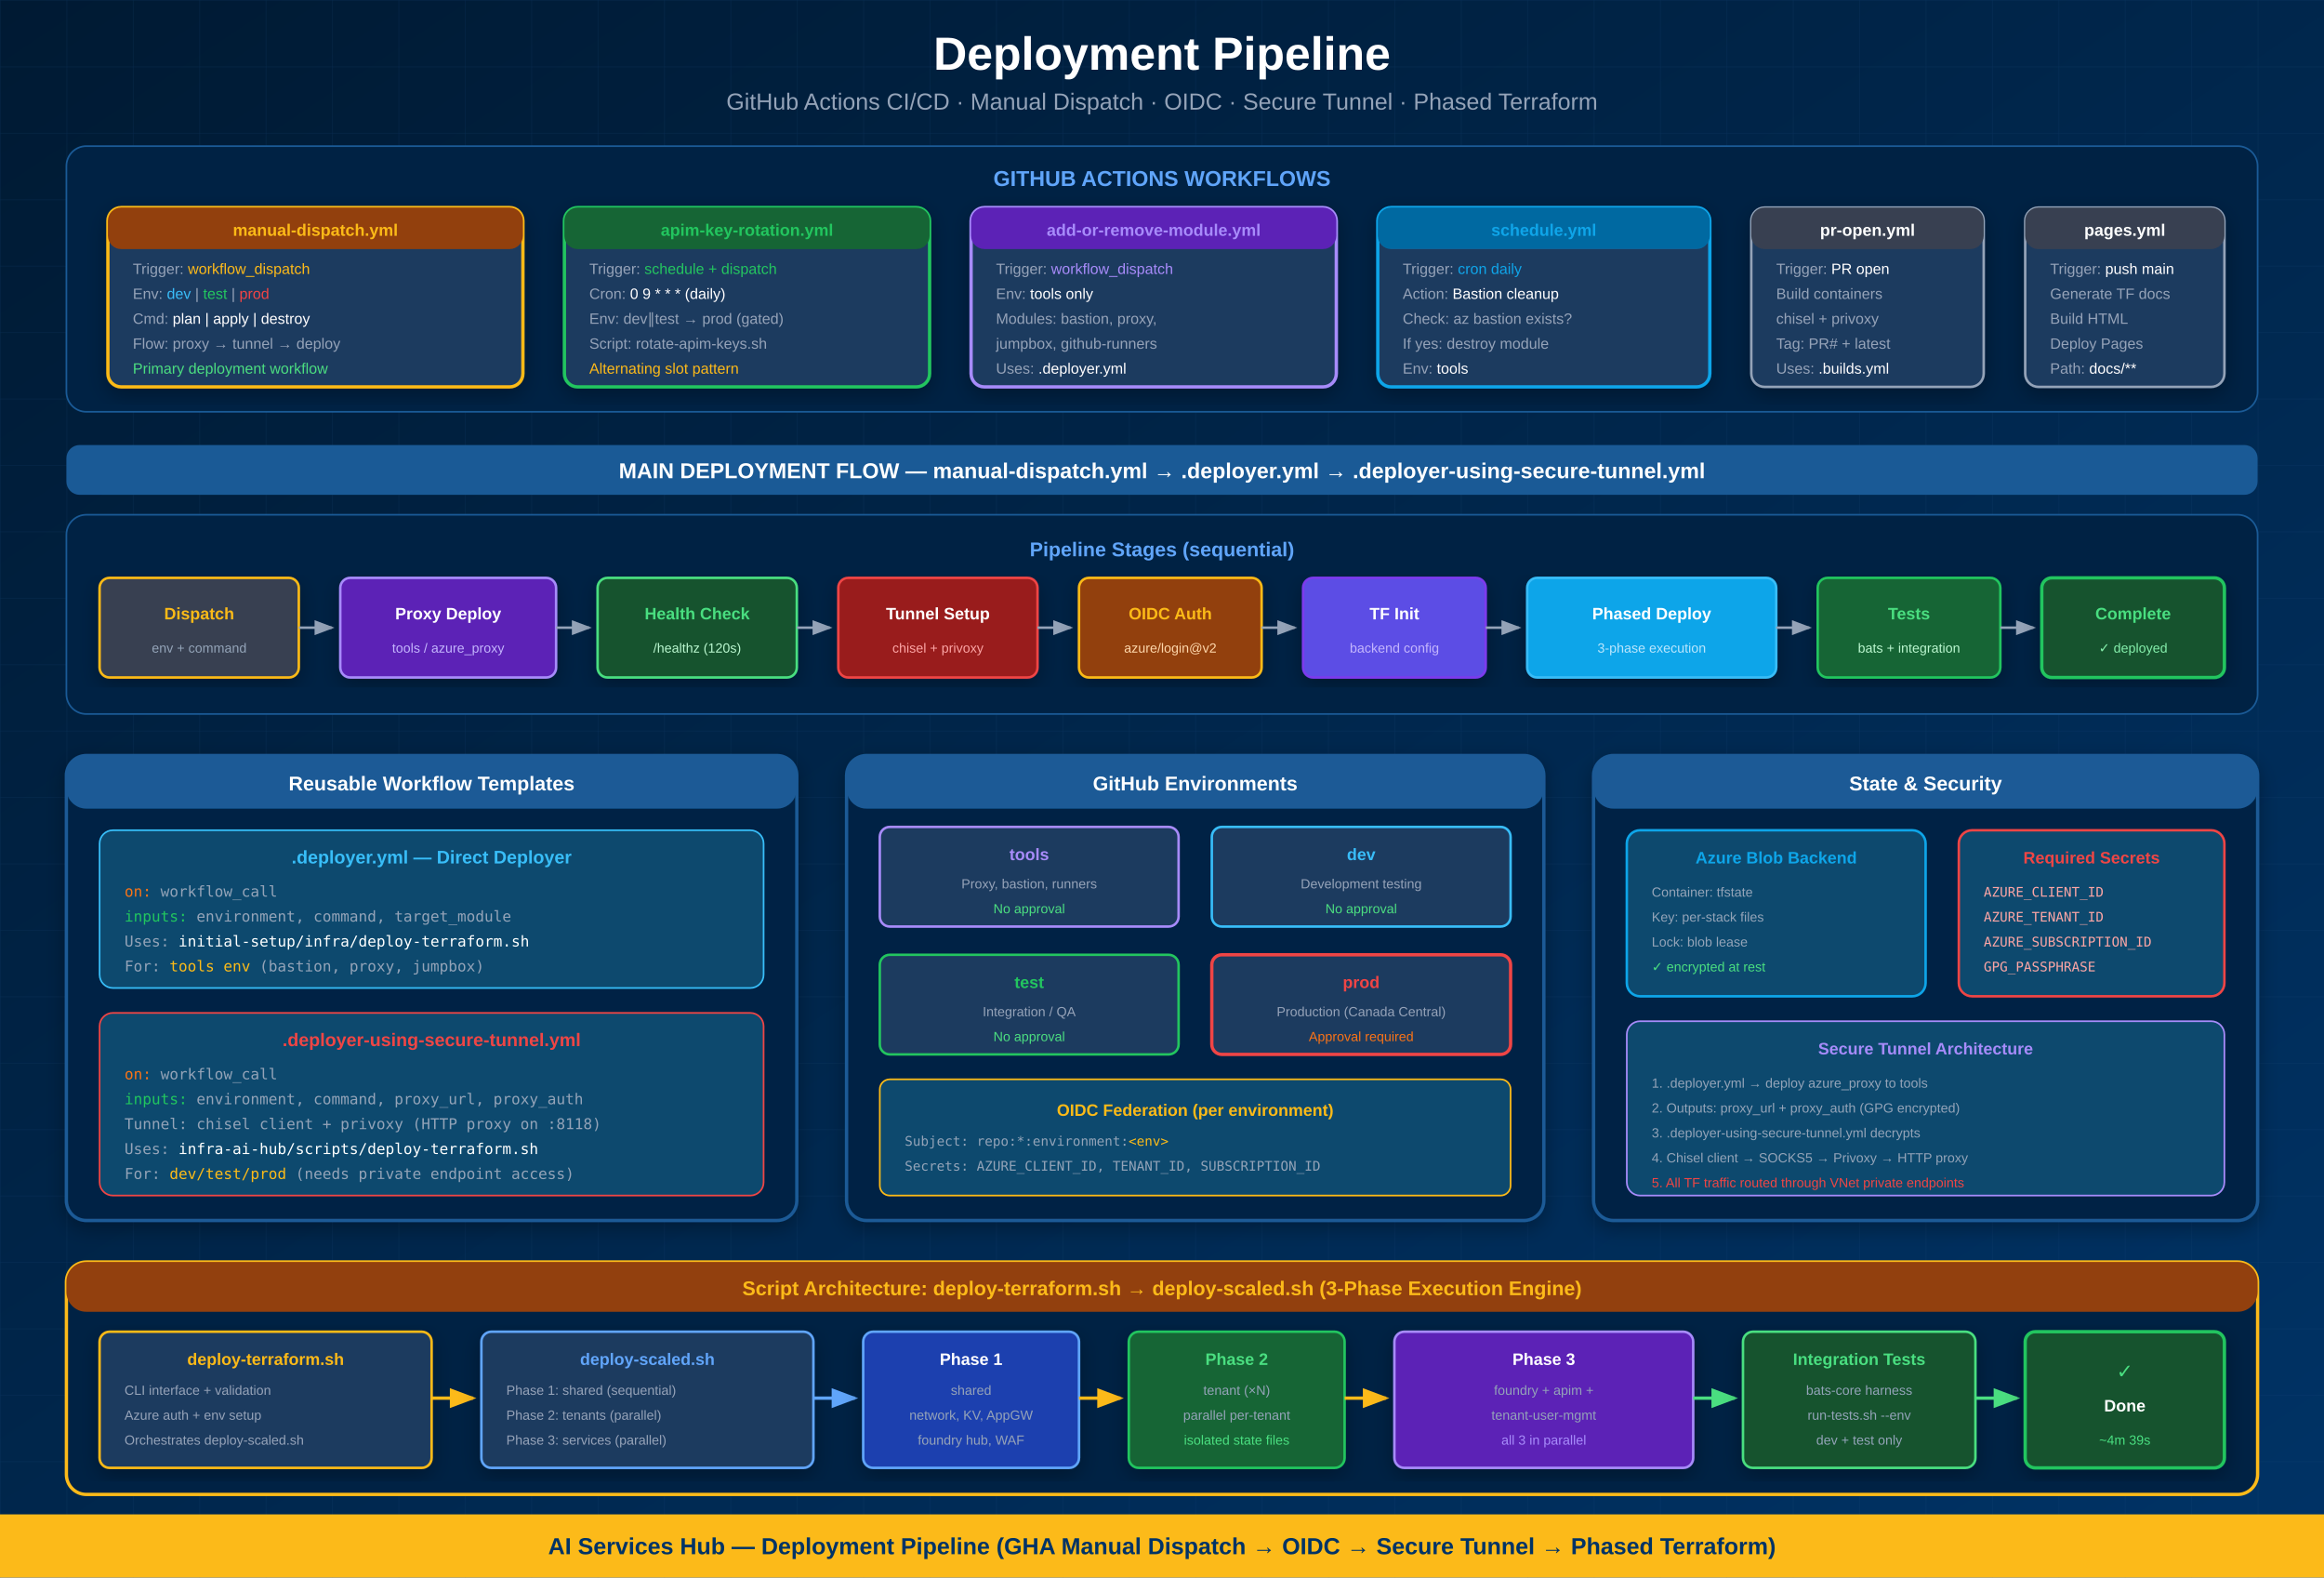
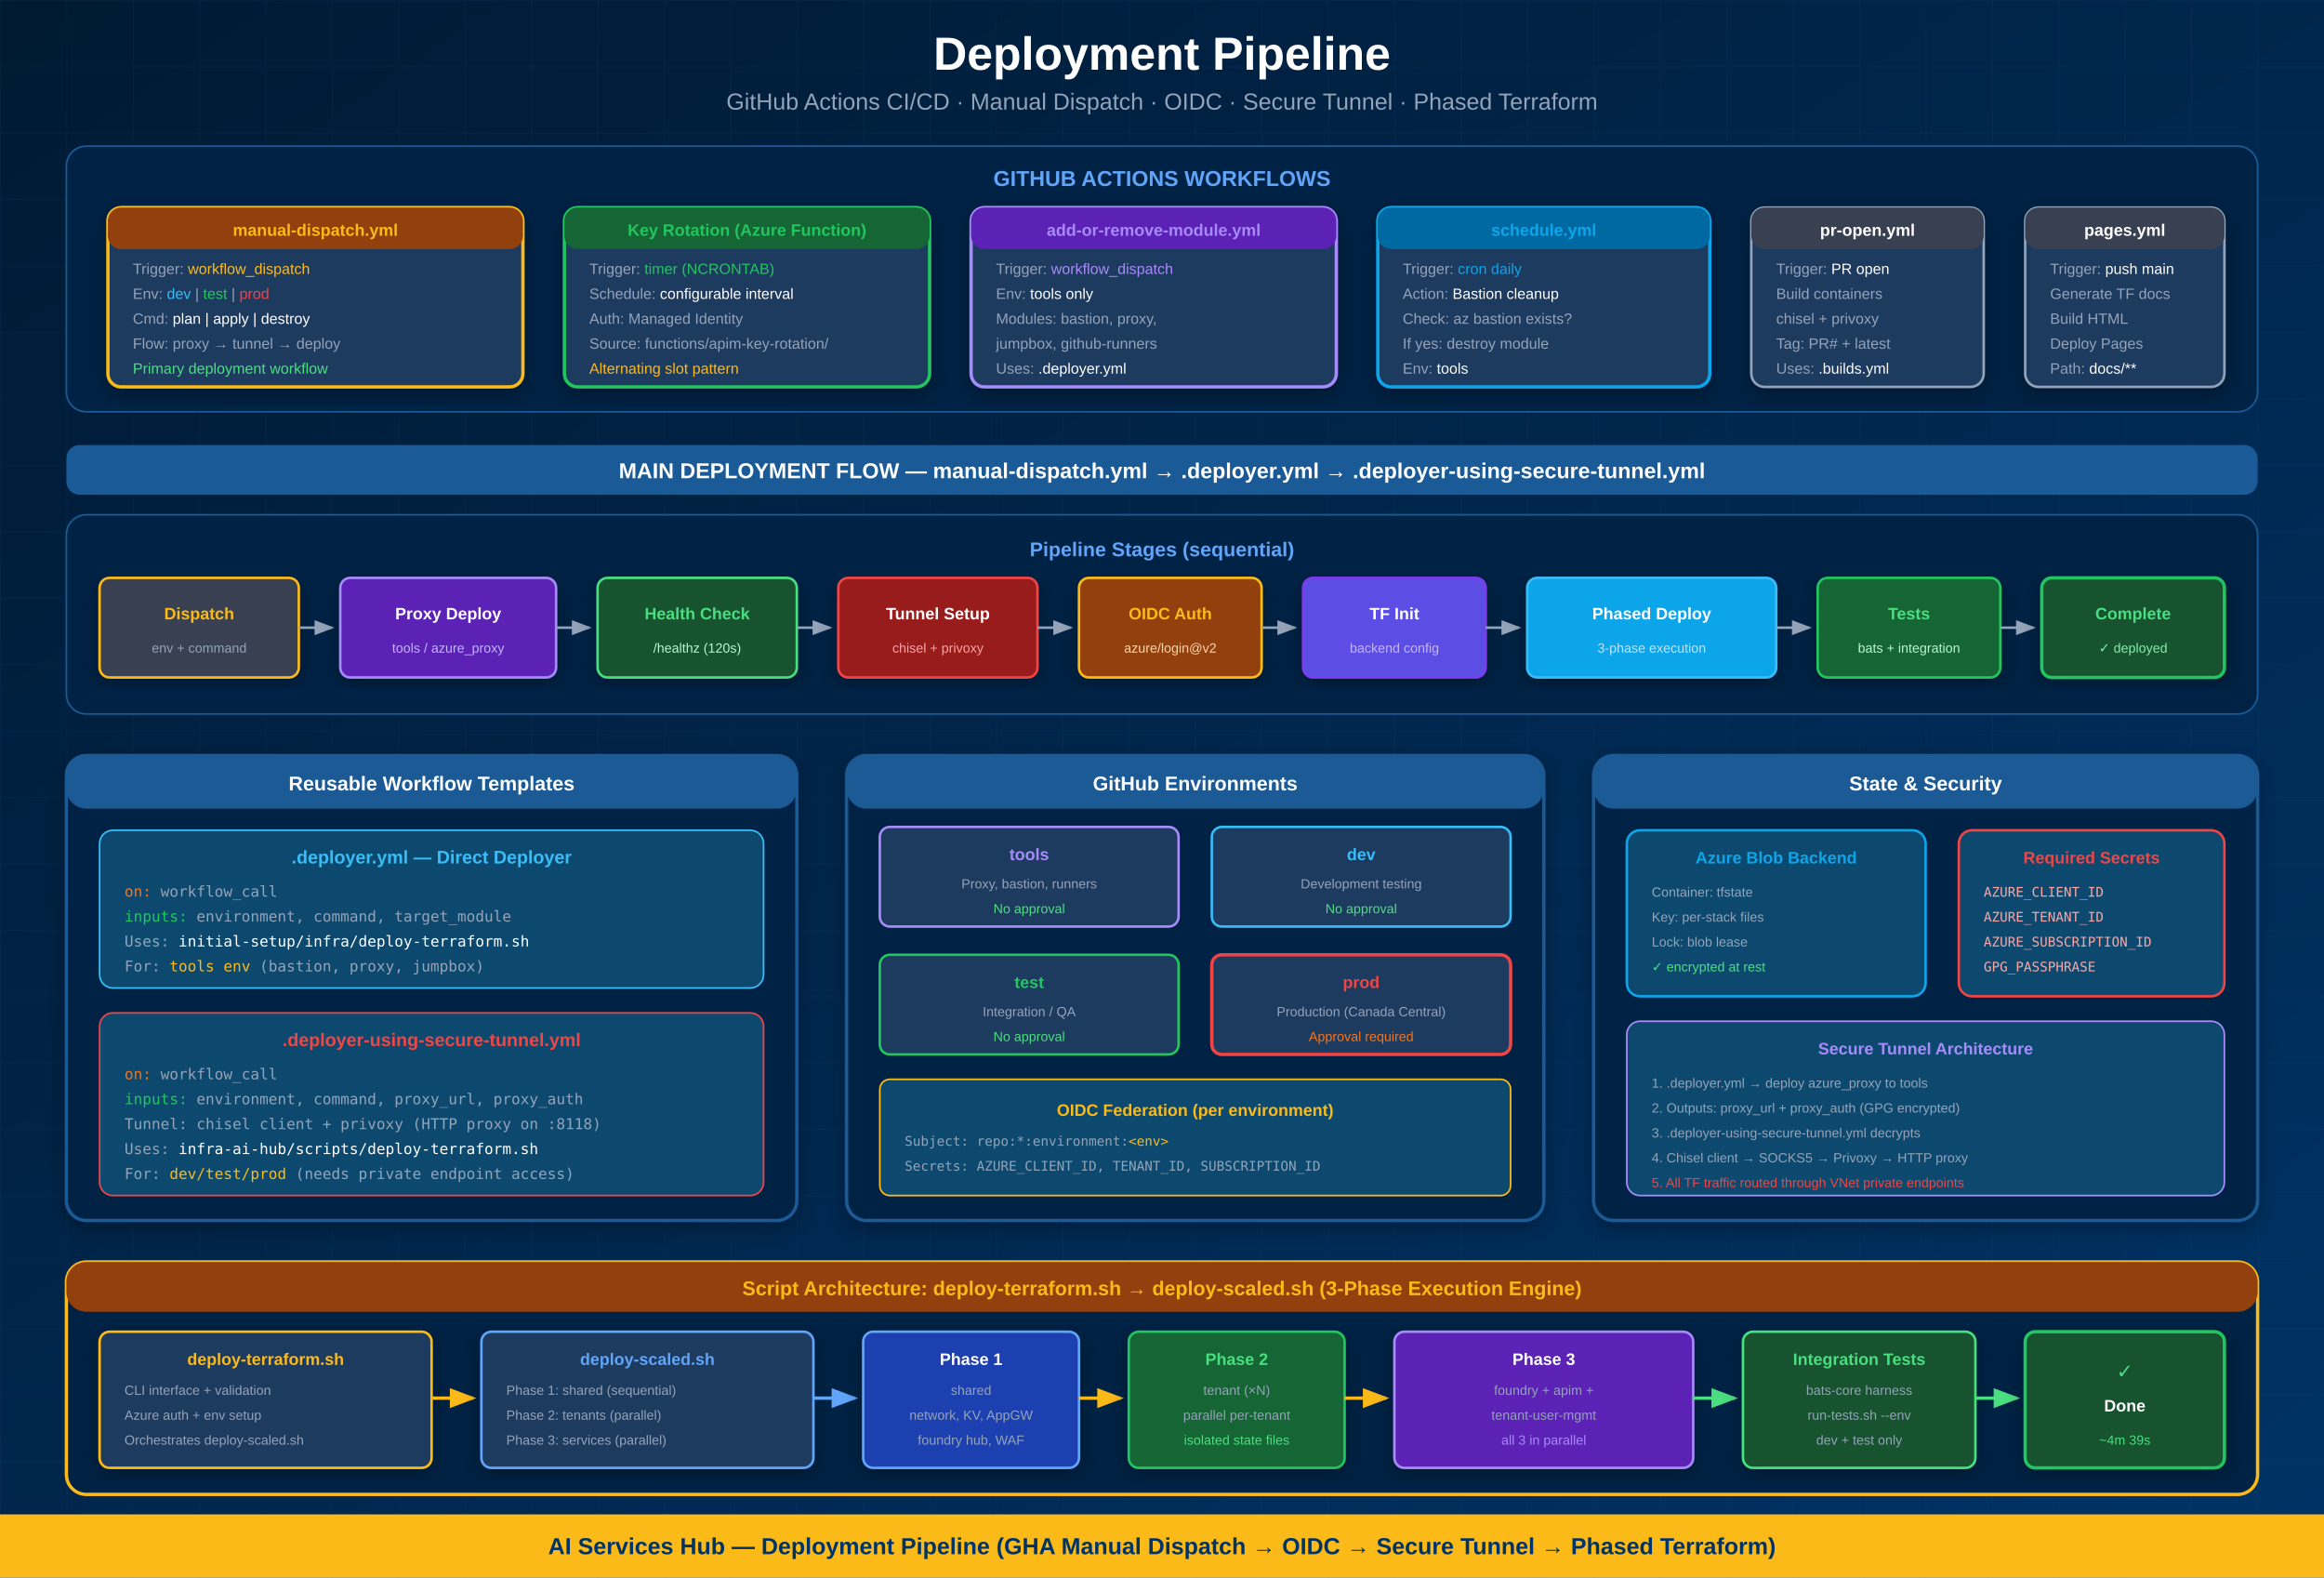
<svg xmlns="http://www.w3.org/2000/svg" viewBox="0 0 1400 950">
  <defs>
    <linearGradient id="bgGrad" x1="0%" y1="0%" x2="100%" y2="100%">
      <stop offset="0%" style="stop-color:#001a33" />
      <stop offset="100%" style="stop-color:#003366" />
    </linearGradient>
    <filter id="shadow">
      <feDropShadow dx="0" dy="4" stdDeviation="6" flood-opacity="0.3" />
    </filter>
    <marker id="arrowGold" markerWidth="8" markerHeight="8" refX="7" refY="3" orient="auto">
      <path d="M0,0 L0,6 L8,3 z" fill="#fcba19" />
    </marker>
    <marker id="arrowGreen" markerWidth="8" markerHeight="8" refX="7" refY="3" orient="auto">
      <path d="M0,0 L0,6 L8,3 z" fill="#4ade80" />
    </marker>
    <marker id="arrowBlue" markerWidth="8" markerHeight="8" refX="7" refY="3" orient="auto">
      <path d="M0,0 L0,6 L8,3 z" fill="#60a5fa" />
    </marker>
    <marker id="arrowWhite" markerWidth="8" markerHeight="8" refX="7" refY="3" orient="auto">
      <path d="M0,0 L0,6 L8,3 z" fill="#94a3b8" />
    </marker>
  </defs>
  <rect width="1400" height="950" fill="url(#bgGrad)" />
  <pattern id="grid" width="40" height="40" patternUnits="userSpaceOnUse">
    <path d="M 40 0 L 0 0 0 40" fill="none" stroke="#1a4d80" stroke-width="0.5" opacity="0.3" />
  </pattern>
  <rect width="1400" height="950" fill="url(#grid)" />
  <text x="700" y="42" text-anchor="middle" font-family="Arial, sans-serif" font-size="28" font-weight="bold" fill="white">Deployment Pipeline</text>
  <text x="700" y="66" text-anchor="middle" font-family="Arial, sans-serif" font-size="14" fill="#94a3b8">GitHub Actions CI/CD · Manual Dispatch · OIDC · Secure Tunnel · Phased Terraform</text>
  <rect x="40" y="88" width="1320" height="160" rx="12" fill="#002244" stroke="#1a5a96" stroke-width="1" />
  <text x="700" y="112" text-anchor="middle" font-family="Arial, sans-serif" font-size="13" fill="#60a5fa" font-weight="bold">GITHUB ACTIONS WORKFLOWS</text>
  <g filter="url(#shadow)">
    <rect x="65" y="125" width="250" height="108" rx="8" fill="#1e3a5f" stroke="#fcba19" stroke-width="2" />
    <rect x="65" y="125" width="250" height="25" rx="8" fill="#92400e" />
    <text x="190" y="142" text-anchor="middle" font-family="Arial, sans-serif" font-size="10" fill="#fcba19" font-weight="bold">manual-dispatch.yml</text>
    <g font-family="Arial, sans-serif" font-size="9" fill="#94a3b8">
      <text x="80" y="165">Trigger: <tspan fill="#fcba19">workflow_dispatch</tspan>
      </text>
      <text x="80" y="180">Env: <tspan fill="#38bdf8">dev</tspan> | <tspan fill="#22c55e">test</tspan> | <tspan fill="#ef4444">prod</tspan>
      </text>
      <text x="80" y="195">Cmd: <tspan fill="white">plan | apply | destroy</tspan>
      </text>
      <text x="80" y="210">Flow: proxy → tunnel → deploy</text>
      <text x="80" y="225" fill="#4ade80">Primary deployment workflow</text>
    </g>
  </g>
  <g filter="url(#shadow)">
    <rect x="340" y="125" width="220" height="108" rx="8" fill="#1e3a5f" stroke="#22c55e" stroke-width="2" />
    <rect x="340" y="125" width="220" height="25" rx="8" fill="#166534" />
-     <text x="450" y="142" text-anchor="middle" font-family="Arial, sans-serif" font-size="10" fill="#22c55e" font-weight="bold">apim-key-rotation.yml</text>
-     <g font-family="Arial, sans-serif" font-size="9" fill="#94a3b8">
-       <text x="355" y="165">Trigger: <tspan fill="#22c55e">schedule + dispatch</tspan>
-       </text>
-       <text x="355" y="180">Cron: <tspan fill="white">0 9 * * * (daily)</tspan>
-       </text>
-       <text x="355" y="195">Env: dev∥test → prod (gated)</text>
-       <text x="355" y="210">Script: rotate-apim-keys.sh</text>
+     <text x="450" y="142" text-anchor="middle" font-family="Arial, sans-serif" font-size="10" fill="#22c55e" font-weight="bold">Key Rotation (Azure Function)</text>
+     <g font-family="Arial, sans-serif" font-size="9" fill="#94a3b8">
+       <text x="355" y="165">Trigger: <tspan fill="#22c55e">timer (NCRONTAB)</tspan>
+       </text>
+       <text x="355" y="180">Schedule: <tspan fill="white">configurable interval</tspan>
+       </text>
+       <text x="355" y="195">Auth: Managed Identity</text>
+       <text x="355" y="210">Source: functions/apim-key-rotation/</text>
      <text x="355" y="225" fill="#fcba19">Alternating slot pattern</text>
    </g>
  </g>
  <g filter="url(#shadow)">
    <rect x="585" y="125" width="220" height="108" rx="8" fill="#1e3a5f" stroke="#a78bfa" stroke-width="2" />
    <rect x="585" y="125" width="220" height="25" rx="8" fill="#5b21b6" />
    <text x="695" y="142" text-anchor="middle" font-family="Arial, sans-serif" font-size="10" fill="#a78bfa" font-weight="bold">add-or-remove-module.yml</text>
    <g font-family="Arial, sans-serif" font-size="9" fill="#94a3b8">
      <text x="600" y="165">Trigger: <tspan fill="#a78bfa">workflow_dispatch</tspan>
      </text>
      <text x="600" y="180">Env: <tspan fill="white">tools only</tspan>
      </text>
      <text x="600" y="195">Modules: bastion, proxy,</text>
      <text x="600" y="210">  jumpbox, github-runners</text>
      <text x="600" y="225">Uses: <tspan fill="white">.deployer.yml</tspan>
      </text>
    </g>
  </g>
  <g filter="url(#shadow)">
    <rect x="830" y="125" width="200" height="108" rx="8" fill="#1e3a5f" stroke="#0ea5e9" stroke-width="2" />
    <rect x="830" y="125" width="200" height="25" rx="8" fill="#0369a1" />
    <text x="930" y="142" text-anchor="middle" font-family="Arial, sans-serif" font-size="10" fill="#0ea5e9" font-weight="bold">schedule.yml</text>
    <g font-family="Arial, sans-serif" font-size="9" fill="#94a3b8">
      <text x="845" y="165">Trigger: <tspan fill="#0ea5e9">cron daily</tspan>
      </text>
      <text x="845" y="180">Action: <tspan fill="white">Bastion cleanup</tspan>
      </text>
      <text x="845" y="195">Check: az bastion exists?</text>
      <text x="845" y="210">If yes: destroy module</text>
      <text x="845" y="225">Env: <tspan fill="white">tools</tspan>
      </text>
    </g>
  </g>
  <g filter="url(#shadow)">
    <rect x="1055" y="125" width="140" height="108" rx="8" fill="#1e3a5f" stroke="#94a3b8" stroke-width="1.5" />
    <rect x="1055" y="125" width="140" height="25" rx="8" fill="#374151" />
    <text x="1125" y="142" text-anchor="middle" font-family="Arial, sans-serif" font-size="10" fill="white" font-weight="bold">pr-open.yml</text>
    <g font-family="Arial, sans-serif" font-size="9" fill="#94a3b8">
      <text x="1070" y="165">Trigger: <tspan fill="white">PR open</tspan>
      </text>
      <text x="1070" y="180">Build containers</text>
      <text x="1070" y="195">chisel + privoxy</text>
      <text x="1070" y="210">Tag: PR# + latest</text>
      <text x="1070" y="225">Uses: <tspan fill="white">.builds.yml</tspan>
      </text>
    </g>
  </g>
  <g filter="url(#shadow)">
    <rect x="1220" y="125" width="120" height="108" rx="8" fill="#1e3a5f" stroke="#94a3b8" stroke-width="1.5" />
    <rect x="1220" y="125" width="120" height="25" rx="8" fill="#374151" />
    <text x="1280" y="142" text-anchor="middle" font-family="Arial, sans-serif" font-size="10" fill="white" font-weight="bold">pages.yml</text>
    <g font-family="Arial, sans-serif" font-size="9" fill="#94a3b8">
      <text x="1235" y="165">Trigger: <tspan fill="white">push main</tspan>
      </text>
      <text x="1235" y="180">Generate TF docs</text>
      <text x="1235" y="195">Build HTML</text>
      <text x="1235" y="210">Deploy Pages</text>
      <text x="1235" y="225">Path: <tspan fill="white">docs/**</tspan>
      </text>
    </g>
  </g>
  <rect x="40" y="268" width="1320" height="30" rx="8" fill="#1a5a96" />
  <text x="700" y="288" text-anchor="middle" font-family="Arial, sans-serif" font-size="13" fill="white" font-weight="bold">MAIN DEPLOYMENT FLOW — manual-dispatch.yml → .deployer.yml → .deployer-using-secure-tunnel.yml</text>
  <rect x="40" y="310" width="1320" height="120" rx="12" fill="#002244" stroke="#1a5a96" stroke-width="1" />
  <text x="700" y="335" text-anchor="middle" font-family="Arial, sans-serif" font-size="12" fill="#60a5fa" font-weight="bold">Pipeline Stages (sequential)</text>
  <g filter="url(#shadow)">
    <rect x="60" y="348" width="120" height="60" rx="6" fill="#374151" stroke="#fcba19" stroke-width="1.5" />
    <text x="120" y="373" text-anchor="middle" font-family="Arial, sans-serif" font-size="10" fill="#fcba19" font-weight="bold">Dispatch</text>
    <text x="120" y="393" text-anchor="middle" font-family="Arial, sans-serif" font-size="8" fill="#94a3b8">env + command</text>
  </g>
  <path d="M 180 378 L 200 378" stroke="#94a3b8" stroke-width="1.5" marker-end="url(#arrowWhite)" />
  <g filter="url(#shadow)">
    <rect x="205" y="348" width="130" height="60" rx="6" fill="#5b21b6" stroke="#a78bfa" stroke-width="1.5" />
    <text x="270" y="373" text-anchor="middle" font-family="Arial, sans-serif" font-size="10" fill="white" font-weight="bold">Proxy Deploy</text>
    <text x="270" y="393" text-anchor="middle" font-family="Arial, sans-serif" font-size="8" fill="#c4b5fd">tools / azure_proxy</text>
  </g>
  <path d="M 335 378 L 355 378" stroke="#94a3b8" stroke-width="1.5" marker-end="url(#arrowWhite)" />
  <g filter="url(#shadow)">
    <rect x="360" y="348" width="120" height="60" rx="6" fill="#14532d" stroke="#4ade80" stroke-width="1.5" />
    <text x="420" y="373" text-anchor="middle" font-family="Arial, sans-serif" font-size="10" fill="#4ade80" font-weight="bold">Health Check</text>
    <text x="420" y="393" text-anchor="middle" font-family="Arial, sans-serif" font-size="8" fill="#bbf7d0">/healthz (120s)</text>
  </g>
  <path d="M 480 378 L 500 378" stroke="#94a3b8" stroke-width="1.5" marker-end="url(#arrowWhite)" />
  <g filter="url(#shadow)">
    <rect x="505" y="348" width="120" height="60" rx="6" fill="#991b1b" stroke="#ef4444" stroke-width="1.5" />
    <text x="565" y="373" text-anchor="middle" font-family="Arial, sans-serif" font-size="10" fill="white" font-weight="bold">Tunnel Setup</text>
    <text x="565" y="393" text-anchor="middle" font-family="Arial, sans-serif" font-size="8" fill="#fca5a5">chisel + privoxy</text>
  </g>
  <path d="M 625 378 L 645 378" stroke="#94a3b8" stroke-width="1.5" marker-end="url(#arrowWhite)" />
  <g filter="url(#shadow)">
    <rect x="650" y="348" width="110" height="60" rx="6" fill="#92400e" stroke="#fcba19" stroke-width="1.5" />
    <text x="705" y="373" text-anchor="middle" font-family="Arial, sans-serif" font-size="10" fill="#fcba19" font-weight="bold">OIDC Auth</text>
    <text x="705" y="393" text-anchor="middle" font-family="Arial, sans-serif" font-size="8" fill="#fed7aa">azure/login@v2</text>
  </g>
  <path d="M 760 378 L 780 378" stroke="#94a3b8" stroke-width="1.5" marker-end="url(#arrowWhite)" />
  <g filter="url(#shadow)">
    <rect x="785" y="348" width="110" height="60" rx="6" fill="#5c4ee5" stroke="#7c3aed" stroke-width="1.5" />
    <text x="840" y="373" text-anchor="middle" font-family="Arial, sans-serif" font-size="10" fill="white" font-weight="bold">TF Init</text>
    <text x="840" y="393" text-anchor="middle" font-family="Arial, sans-serif" font-size="8" fill="#c4b5fd">backend config</text>
  </g>
  <path d="M 895 378 L 915 378" stroke="#94a3b8" stroke-width="1.5" marker-end="url(#arrowWhite)" />
  <g filter="url(#shadow)">
    <rect x="920" y="348" width="150" height="60" rx="6" fill="#0ea5e9" stroke="#38bdf8" stroke-width="1.5" />
    <text x="995" y="373" text-anchor="middle" font-family="Arial, sans-serif" font-size="10" fill="white" font-weight="bold">Phased Deploy</text>
    <text x="995" y="393" text-anchor="middle" font-family="Arial, sans-serif" font-size="8" fill="#bae6fd">3-phase execution</text>
  </g>
  <path d="M 1070 378 L 1090 378" stroke="#94a3b8" stroke-width="1.5" marker-end="url(#arrowWhite)" />
  <g filter="url(#shadow)">
    <rect x="1095" y="348" width="110" height="60" rx="6" fill="#166534" stroke="#22c55e" stroke-width="1.5" />
    <text x="1150" y="373" text-anchor="middle" font-family="Arial, sans-serif" font-size="10" fill="#4ade80" font-weight="bold">Tests</text>
    <text x="1150" y="393" text-anchor="middle" font-family="Arial, sans-serif" font-size="8" fill="#bbf7d0">bats + integration</text>
  </g>
  <path d="M 1205 378 L 1225 378" stroke="#94a3b8" stroke-width="1.5" marker-end="url(#arrowWhite)" />
  <g filter="url(#shadow)">
    <rect x="1230" y="348" width="110" height="60" rx="6" fill="#14532d" stroke="#22c55e" stroke-width="2" />
    <text x="1285" y="373" text-anchor="middle" font-family="Arial, sans-serif" font-size="10" fill="#4ade80" font-weight="bold">Complete</text>
    <text x="1285" y="393" text-anchor="middle" font-family="Arial, sans-serif" font-size="8" fill="#86efac">✓ deployed</text>
  </g>
  <g filter="url(#shadow)">
    <rect x="40" y="455" width="440" height="280" rx="12" fill="#002244" stroke="#1a5a96" stroke-width="2" />
    <rect x="40" y="455" width="440" height="32" rx="12" fill="#1a5a96" />
    <text x="260" y="476" text-anchor="middle" font-family="Arial, sans-serif" font-size="12" fill="white" font-weight="bold">Reusable Workflow Templates</text>
    <rect x="60" y="500" width="400" height="95" rx="8" fill="#0c4a6e" stroke="#38bdf8" stroke-width="1" />
    <text x="260" y="520" text-anchor="middle" font-family="Arial, sans-serif" font-size="11" fill="#38bdf8" font-weight="bold">.deployer.yml — Direct Deployer</text>
    <g font-family="monospace" font-size="9" fill="#94a3b8">
      <text x="75" y="540">
        <tspan fill="#f97316">on:</tspan> workflow_call</text>
      <text x="75" y="555">
        <tspan fill="#22c55e">inputs:</tspan> environment, command, target_module</text>
      <text x="75" y="570">Uses: <tspan fill="white">initial-setup/infra/deploy-terraform.sh</tspan>
      </text>
      <text x="75" y="585">For: <tspan fill="#fcba19">tools env</tspan> (bastion, proxy, jumpbox)</text>
    </g>
    <rect x="60" y="610" width="400" height="110" rx="8" fill="#0c4a6e" stroke="#ef4444" stroke-width="1" />
    <text x="260" y="630" text-anchor="middle" font-family="Arial, sans-serif" font-size="11" fill="#ef4444" font-weight="bold">.deployer-using-secure-tunnel.yml</text>
    <g font-family="monospace" font-size="9" fill="#94a3b8">
      <text x="75" y="650">
        <tspan fill="#f97316">on:</tspan> workflow_call</text>
      <text x="75" y="665">
        <tspan fill="#22c55e">inputs:</tspan> environment, command, proxy_url, proxy_auth</text>
      <text x="75" y="680">Tunnel: chisel client + privoxy (HTTP proxy on :8118)</text>
      <text x="75" y="695">Uses: <tspan fill="white">infra-ai-hub/scripts/deploy-terraform.sh</tspan>
      </text>
      <text x="75" y="710">For: <tspan fill="#fcba19">dev/test/prod</tspan> (needs private endpoint access)</text>
    </g>
  </g>
  <g filter="url(#shadow)">
    <rect x="510" y="455" width="420" height="280" rx="12" fill="#002244" stroke="#1a5a96" stroke-width="2" />
    <rect x="510" y="455" width="420" height="32" rx="12" fill="#1a5a96" />
    <text x="720" y="476" text-anchor="middle" font-family="Arial, sans-serif" font-size="12" fill="white" font-weight="bold">GitHub Environments</text>
    <rect x="530" y="498" width="180" height="60" rx="6" fill="#1e3a5f" stroke="#a78bfa" stroke-width="1.5" />
    <text x="620" y="518" text-anchor="middle" font-family="Arial, sans-serif" font-size="10" fill="#a78bfa" font-weight="bold">tools</text>
    <text x="620" y="535" text-anchor="middle" font-family="Arial, sans-serif" font-size="8" fill="#94a3b8">Proxy, bastion, runners</text>
    <text x="620" y="550" text-anchor="middle" font-family="Arial, sans-serif" font-size="8" fill="#4ade80">No approval</text>
    <rect x="730" y="498" width="180" height="60" rx="6" fill="#1e3a5f" stroke="#38bdf8" stroke-width="1.5" />
    <text x="820" y="518" text-anchor="middle" font-family="Arial, sans-serif" font-size="10" fill="#38bdf8" font-weight="bold">dev</text>
    <text x="820" y="535" text-anchor="middle" font-family="Arial, sans-serif" font-size="8" fill="#94a3b8">Development testing</text>
    <text x="820" y="550" text-anchor="middle" font-family="Arial, sans-serif" font-size="8" fill="#4ade80">No approval</text>
    <rect x="530" y="575" width="180" height="60" rx="6" fill="#1e3a5f" stroke="#22c55e" stroke-width="1.5" />
    <text x="620" y="595" text-anchor="middle" font-family="Arial, sans-serif" font-size="10" fill="#22c55e" font-weight="bold">test</text>
    <text x="620" y="612" text-anchor="middle" font-family="Arial, sans-serif" font-size="8" fill="#94a3b8">Integration / QA</text>
    <text x="620" y="627" text-anchor="middle" font-family="Arial, sans-serif" font-size="8" fill="#4ade80">No approval</text>
    <rect x="730" y="575" width="180" height="60" rx="6" fill="#1e3a5f" stroke="#ef4444" stroke-width="2" />
    <text x="820" y="595" text-anchor="middle" font-family="Arial, sans-serif" font-size="10" fill="#ef4444" font-weight="bold">prod</text>
    <text x="820" y="612" text-anchor="middle" font-family="Arial, sans-serif" font-size="8" fill="#94a3b8">Production (Canada Central)</text>
    <text x="820" y="627" text-anchor="middle" font-family="Arial, sans-serif" font-size="8" fill="#f97316">Approval required</text>
    <rect x="530" y="650" width="380" height="70" rx="6" fill="#0c4a6e" stroke="#fcba19" stroke-width="1" />
    <text x="720" y="672" text-anchor="middle" font-family="Arial, sans-serif" font-size="10" fill="#fcba19" font-weight="bold">OIDC Federation (per environment)</text>
    <g font-family="monospace" font-size="8" fill="#94a3b8">
      <text x="545" y="690">Subject: repo:*:environment:<tspan fill="#fcba19">&lt;env&gt;</tspan>
      </text>
      <text x="545" y="705">Secrets: AZURE_CLIENT_ID, TENANT_ID, SUBSCRIPTION_ID</text>
    </g>
  </g>
  <g filter="url(#shadow)">
    <rect x="960" y="455" width="400" height="280" rx="12" fill="#002244" stroke="#1a5a96" stroke-width="2" />
    <rect x="960" y="455" width="400" height="32" rx="12" fill="#1a5a96" />
    <text x="1160" y="476" text-anchor="middle" font-family="Arial, sans-serif" font-size="12" fill="white" font-weight="bold">State &amp; Security</text>
    <rect x="980" y="500" width="180" height="100" rx="8" fill="#0c4a6e" stroke="#0ea5e9" stroke-width="1.5" />
    <text x="1070" y="520" text-anchor="middle" font-family="Arial, sans-serif" font-size="10" fill="#0ea5e9" font-weight="bold">Azure Blob Backend</text>
    <g font-family="Arial, sans-serif" font-size="8" fill="#94a3b8">
      <text x="995" y="540">Container: tfstate</text>
      <text x="995" y="555">Key: per-stack files</text>
      <text x="995" y="570">Lock: blob lease</text>
      <text x="995" y="585" fill="#4ade80">✓ encrypted at rest</text>
    </g>
    <rect x="1180" y="500" width="160" height="100" rx="8" fill="#0c4a6e" stroke="#ef4444" stroke-width="1.5" />
    <text x="1260" y="520" text-anchor="middle" font-family="Arial, sans-serif" font-size="10" fill="#ef4444" font-weight="bold">Required Secrets</text>
    <g font-family="monospace" font-size="8" fill="#fca5a5">
      <text x="1195" y="540">AZURE_CLIENT_ID</text>
      <text x="1195" y="555">AZURE_TENANT_ID</text>
      <text x="1195" y="570">AZURE_SUBSCRIPTION_ID</text>
      <text x="1195" y="585">GPG_PASSPHRASE</text>
    </g>
    <rect x="980" y="615" width="360" height="105" rx="8" fill="#0c4a6e" stroke="#a78bfa" stroke-width="1" />
    <text x="1160" y="635" text-anchor="middle" font-family="Arial, sans-serif" font-size="10" fill="#a78bfa" font-weight="bold">Secure Tunnel Architecture</text>
    <g font-family="Arial, sans-serif" font-size="8" fill="#94a3b8">
      <text x="995" y="655">1. .deployer.yml → deploy azure_proxy to tools</text>
      <text x="995" y="670">2. Outputs: proxy_url + proxy_auth (GPG encrypted)</text>
      <text x="995" y="685">3. .deployer-using-secure-tunnel.yml decrypts</text>
      <text x="995" y="700">4. Chisel client → SOCKS5 → Privoxy → HTTP proxy</text>
      <text x="995" y="715" fill="#ef4444">5. All TF traffic routed through VNet private endpoints</text>
    </g>
  </g>
  <rect x="40" y="760" width="1320" height="140" rx="12" fill="#002244" stroke="#fcba19" stroke-width="2" />
  <rect x="40" y="760" width="1320" height="30" rx="12" fill="#92400e" />
  <text x="700" y="780" text-anchor="middle" font-family="Arial, sans-serif" font-size="12" fill="#fcba19" font-weight="bold">Script Architecture: deploy-terraform.sh → deploy-scaled.sh (3-Phase Execution Engine)</text>
  <g filter="url(#shadow)">
    <rect x="60" y="802" width="200" height="82" rx="6" fill="#1e3a5f" stroke="#fcba19" stroke-width="1.5" />
    <text x="160" y="822" text-anchor="middle" font-family="Arial, sans-serif" font-size="10" fill="#fcba19" font-weight="bold">deploy-terraform.sh</text>
    <g font-family="Arial, sans-serif" font-size="8" fill="#94a3b8">
      <text x="75" y="840">CLI interface + validation</text>
      <text x="75" y="855">Azure auth + env setup</text>
      <text x="75" y="870">Orchestrates deploy-scaled.sh</text>
    </g>
  </g>
  <path d="M 260 842 L 285 842" stroke="#fcba19" stroke-width="2" marker-end="url(#arrowGold)" />
  <g filter="url(#shadow)">
    <rect x="290" y="802" width="200" height="82" rx="6" fill="#1e3a5f" stroke="#60a5fa" stroke-width="1.5" />
    <text x="390" y="822" text-anchor="middle" font-family="Arial, sans-serif" font-size="10" fill="#60a5fa" font-weight="bold">deploy-scaled.sh</text>
    <g font-family="Arial, sans-serif" font-size="8" fill="#94a3b8">
      <text x="305" y="840">Phase 1: shared (sequential)</text>
      <text x="305" y="855">Phase 2: tenants (parallel)</text>
      <text x="305" y="870">Phase 3: services (parallel)</text>
    </g>
  </g>
  <path d="M 490 842 L 515 842" stroke="#60a5fa" stroke-width="2" marker-end="url(#arrowBlue)" />
  <g filter="url(#shadow)">
    <rect x="520" y="802" width="130" height="82" rx="6" fill="#1e40af" stroke="#60a5fa" stroke-width="1.5" />
    <text x="585" y="822" text-anchor="middle" font-family="Arial, sans-serif" font-size="10" fill="white" font-weight="bold">Phase 1</text>
    <text x="585" y="840" text-anchor="middle" font-family="Arial, sans-serif" font-size="8" fill="#94a3b8">shared</text>
    <text x="585" y="855" text-anchor="middle" font-family="Arial, sans-serif" font-size="8" fill="#94a3b8">network, KV, AppGW</text>
    <text x="585" y="870" text-anchor="middle" font-family="Arial, sans-serif" font-size="8" fill="#94a3b8">foundry hub, WAF</text>
  </g>
  <path d="M 650 842 L 675 842" stroke="#fcba19" stroke-width="2" marker-end="url(#arrowGold)" />
  <g filter="url(#shadow)">
    <rect x="680" y="802" width="130" height="82" rx="6" fill="#166534" stroke="#22c55e" stroke-width="1.5" />
    <text x="745" y="822" text-anchor="middle" font-family="Arial, sans-serif" font-size="10" fill="#4ade80" font-weight="bold">Phase 2</text>
    <text x="745" y="840" text-anchor="middle" font-family="Arial, sans-serif" font-size="8" fill="#94a3b8">tenant (×N)</text>
    <text x="745" y="855" text-anchor="middle" font-family="Arial, sans-serif" font-size="8" fill="#94a3b8">parallel per-tenant</text>
    <text x="745" y="870" text-anchor="middle" font-family="Arial, sans-serif" font-size="8" fill="#4ade80">isolated state files</text>
  </g>
  <path d="M 810 842 L 835 842" stroke="#fcba19" stroke-width="2" marker-end="url(#arrowGold)" />
  <g filter="url(#shadow)">
    <rect x="840" y="802" width="180" height="82" rx="6" fill="#5b21b6" stroke="#a78bfa" stroke-width="1.5" />
    <text x="930" y="822" text-anchor="middle" font-family="Arial, sans-serif" font-size="10" fill="white" font-weight="bold">Phase 3</text>
    <text x="930" y="840" text-anchor="middle" font-family="Arial, sans-serif" font-size="8" fill="#94a3b8">foundry + apim +</text>
    <text x="930" y="855" text-anchor="middle" font-family="Arial, sans-serif" font-size="8" fill="#94a3b8">tenant-user-mgmt</text>
    <text x="930" y="870" text-anchor="middle" font-family="Arial, sans-serif" font-size="8" fill="#a78bfa">all 3 in parallel</text>
  </g>
  <path d="M 1020 842 L 1045 842" stroke="#4ade80" stroke-width="2" marker-end="url(#arrowGreen)" />
  <g filter="url(#shadow)">
    <rect x="1050" y="802" width="140" height="82" rx="6" fill="#14532d" stroke="#4ade80" stroke-width="1.5" />
    <text x="1120" y="822" text-anchor="middle" font-family="Arial, sans-serif" font-size="10" fill="#4ade80" font-weight="bold">Integration Tests</text>
    <text x="1120" y="840" text-anchor="middle" font-family="Arial, sans-serif" font-size="8" fill="#94a3b8">bats-core harness</text>
    <text x="1120" y="855" text-anchor="middle" font-family="Arial, sans-serif" font-size="8" fill="#94a3b8">run-tests.sh --env</text>
    <text x="1120" y="870" text-anchor="middle" font-family="Arial, sans-serif" font-size="8" fill="#94a3b8">dev + test only</text>
  </g>
  <path d="M 1190 842 L 1215 842" stroke="#4ade80" stroke-width="2" marker-end="url(#arrowGreen)" />
  <g filter="url(#shadow)">
    <rect x="1220" y="802" width="120" height="82" rx="6" fill="#14532d" stroke="#22c55e" stroke-width="2" />
    <text x="1280" y="830" text-anchor="middle" font-family="Arial, sans-serif" font-size="12" fill="#4ade80" font-weight="bold">✓</text>
    <text x="1280" y="850" text-anchor="middle" font-family="Arial, sans-serif" font-size="10" fill="white" font-weight="bold">Done</text>
    <text x="1280" y="870" text-anchor="middle" font-family="Arial, sans-serif" font-size="8" fill="#4ade80">~4m 39s</text>
  </g>
  <rect x="0" y="912" width="1400" height="38" fill="#fcba19" />
  <text x="700" y="936" text-anchor="middle" font-family="Arial, sans-serif" font-size="14" font-weight="bold" fill="#003366">AI Services Hub — Deployment Pipeline (GHA Manual Dispatch → OIDC → Secure Tunnel → Phased Terraform)</text>
</svg>
